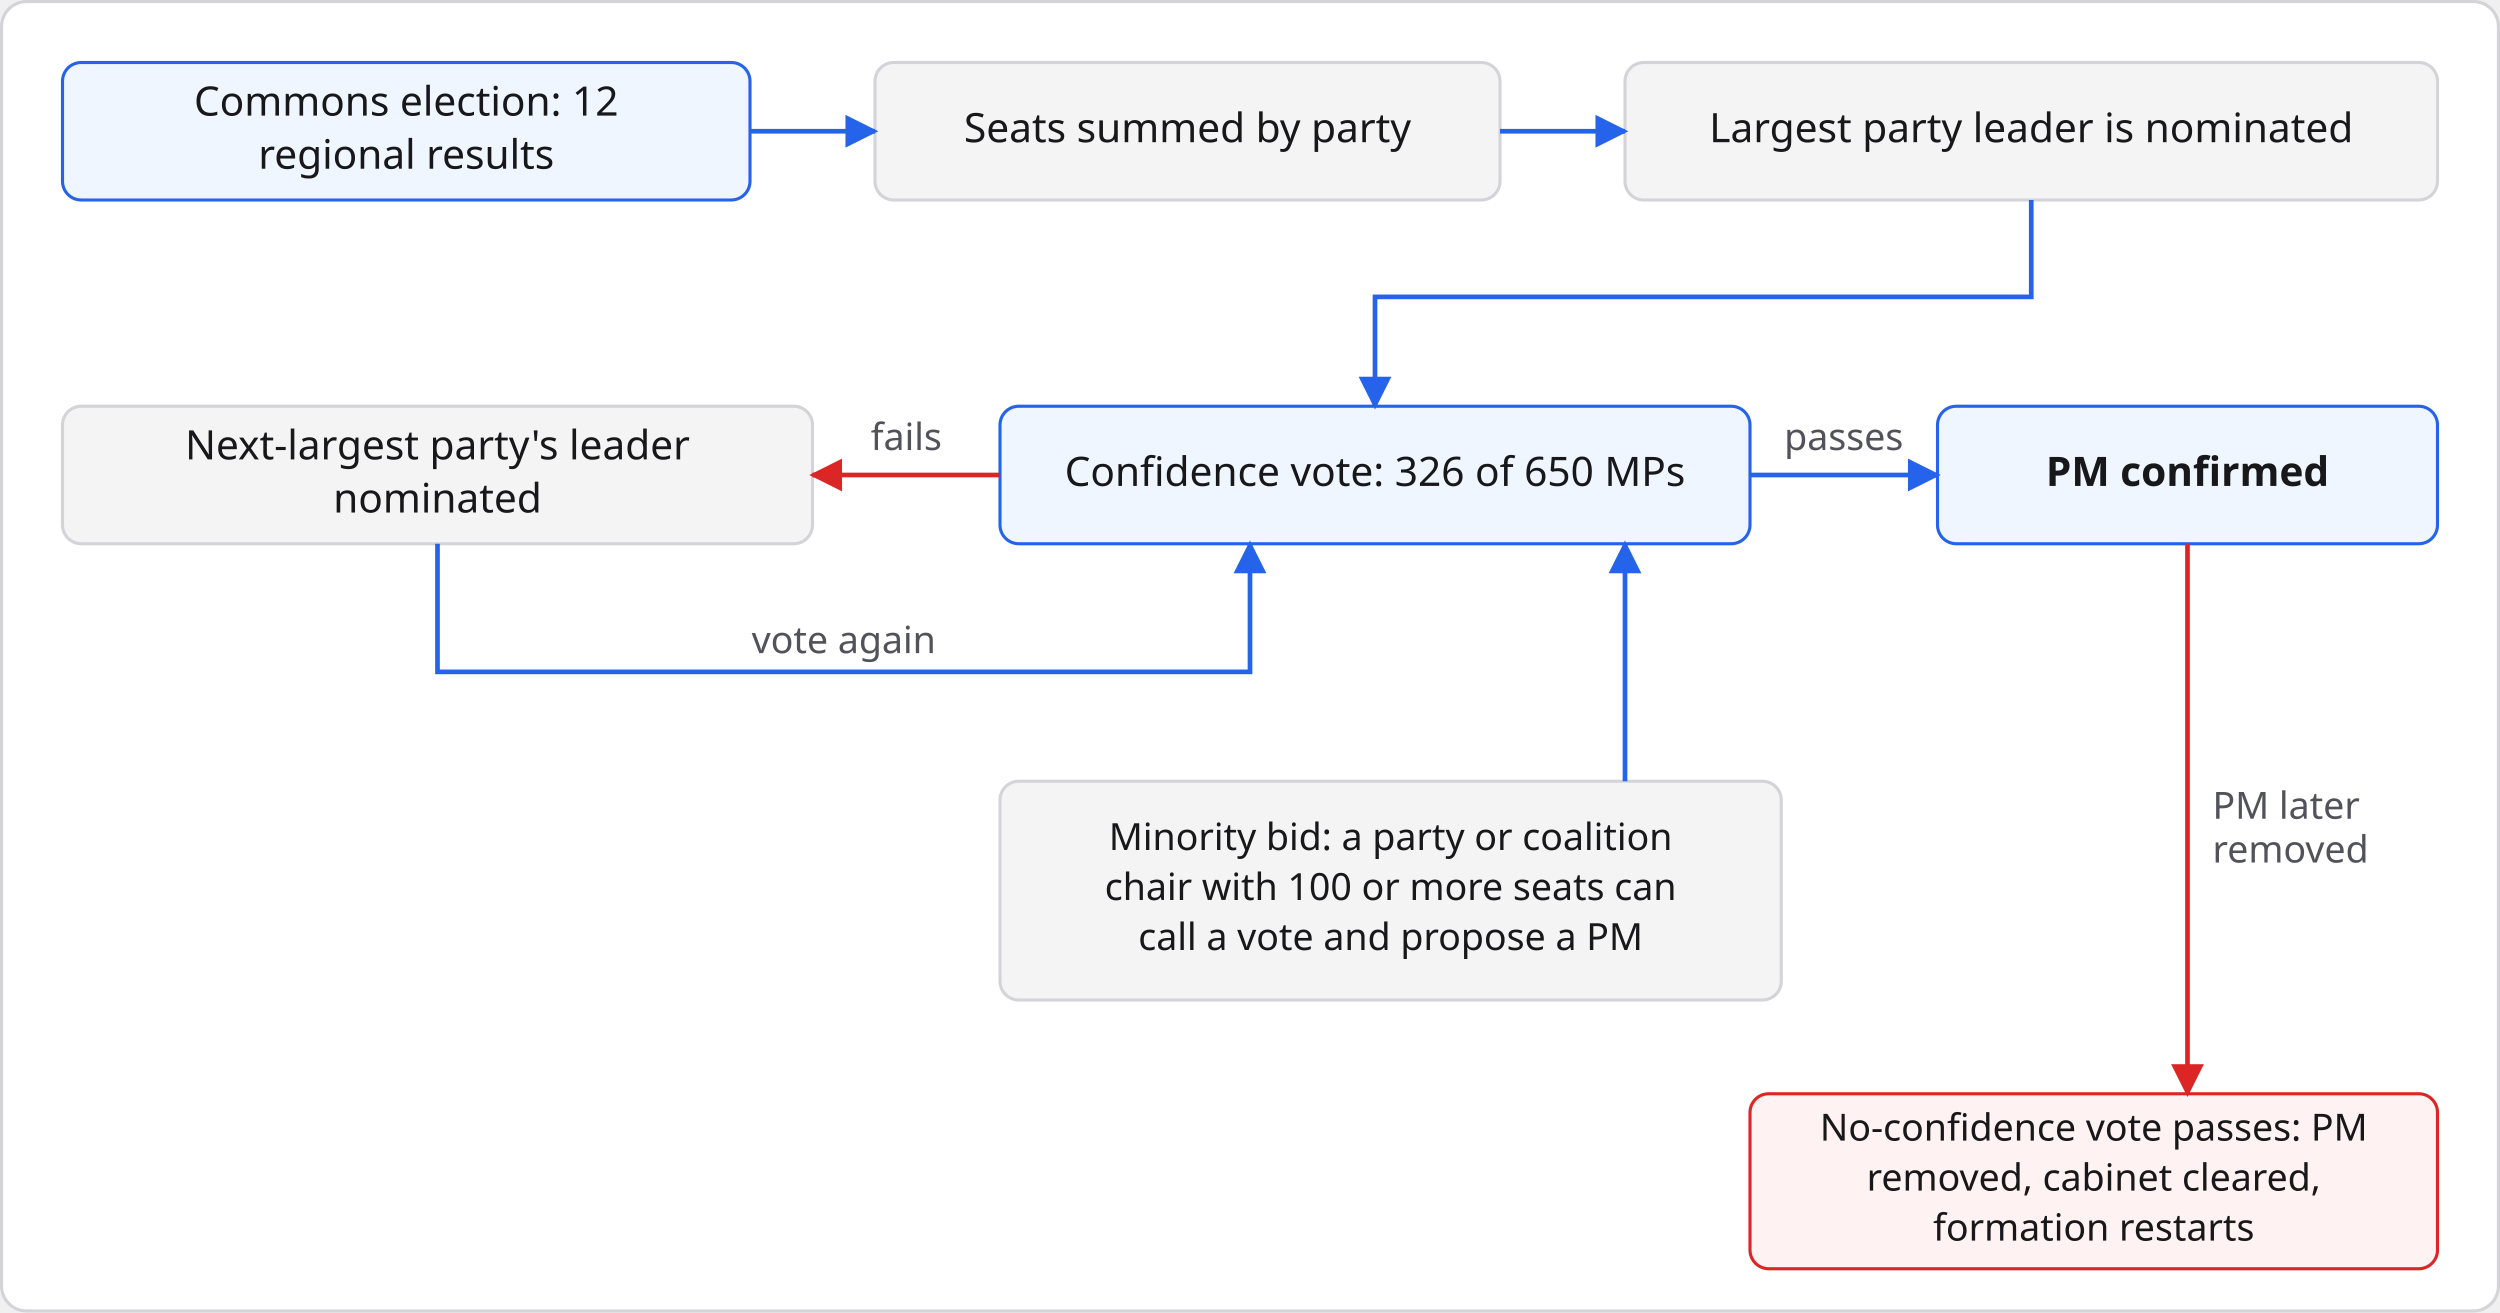
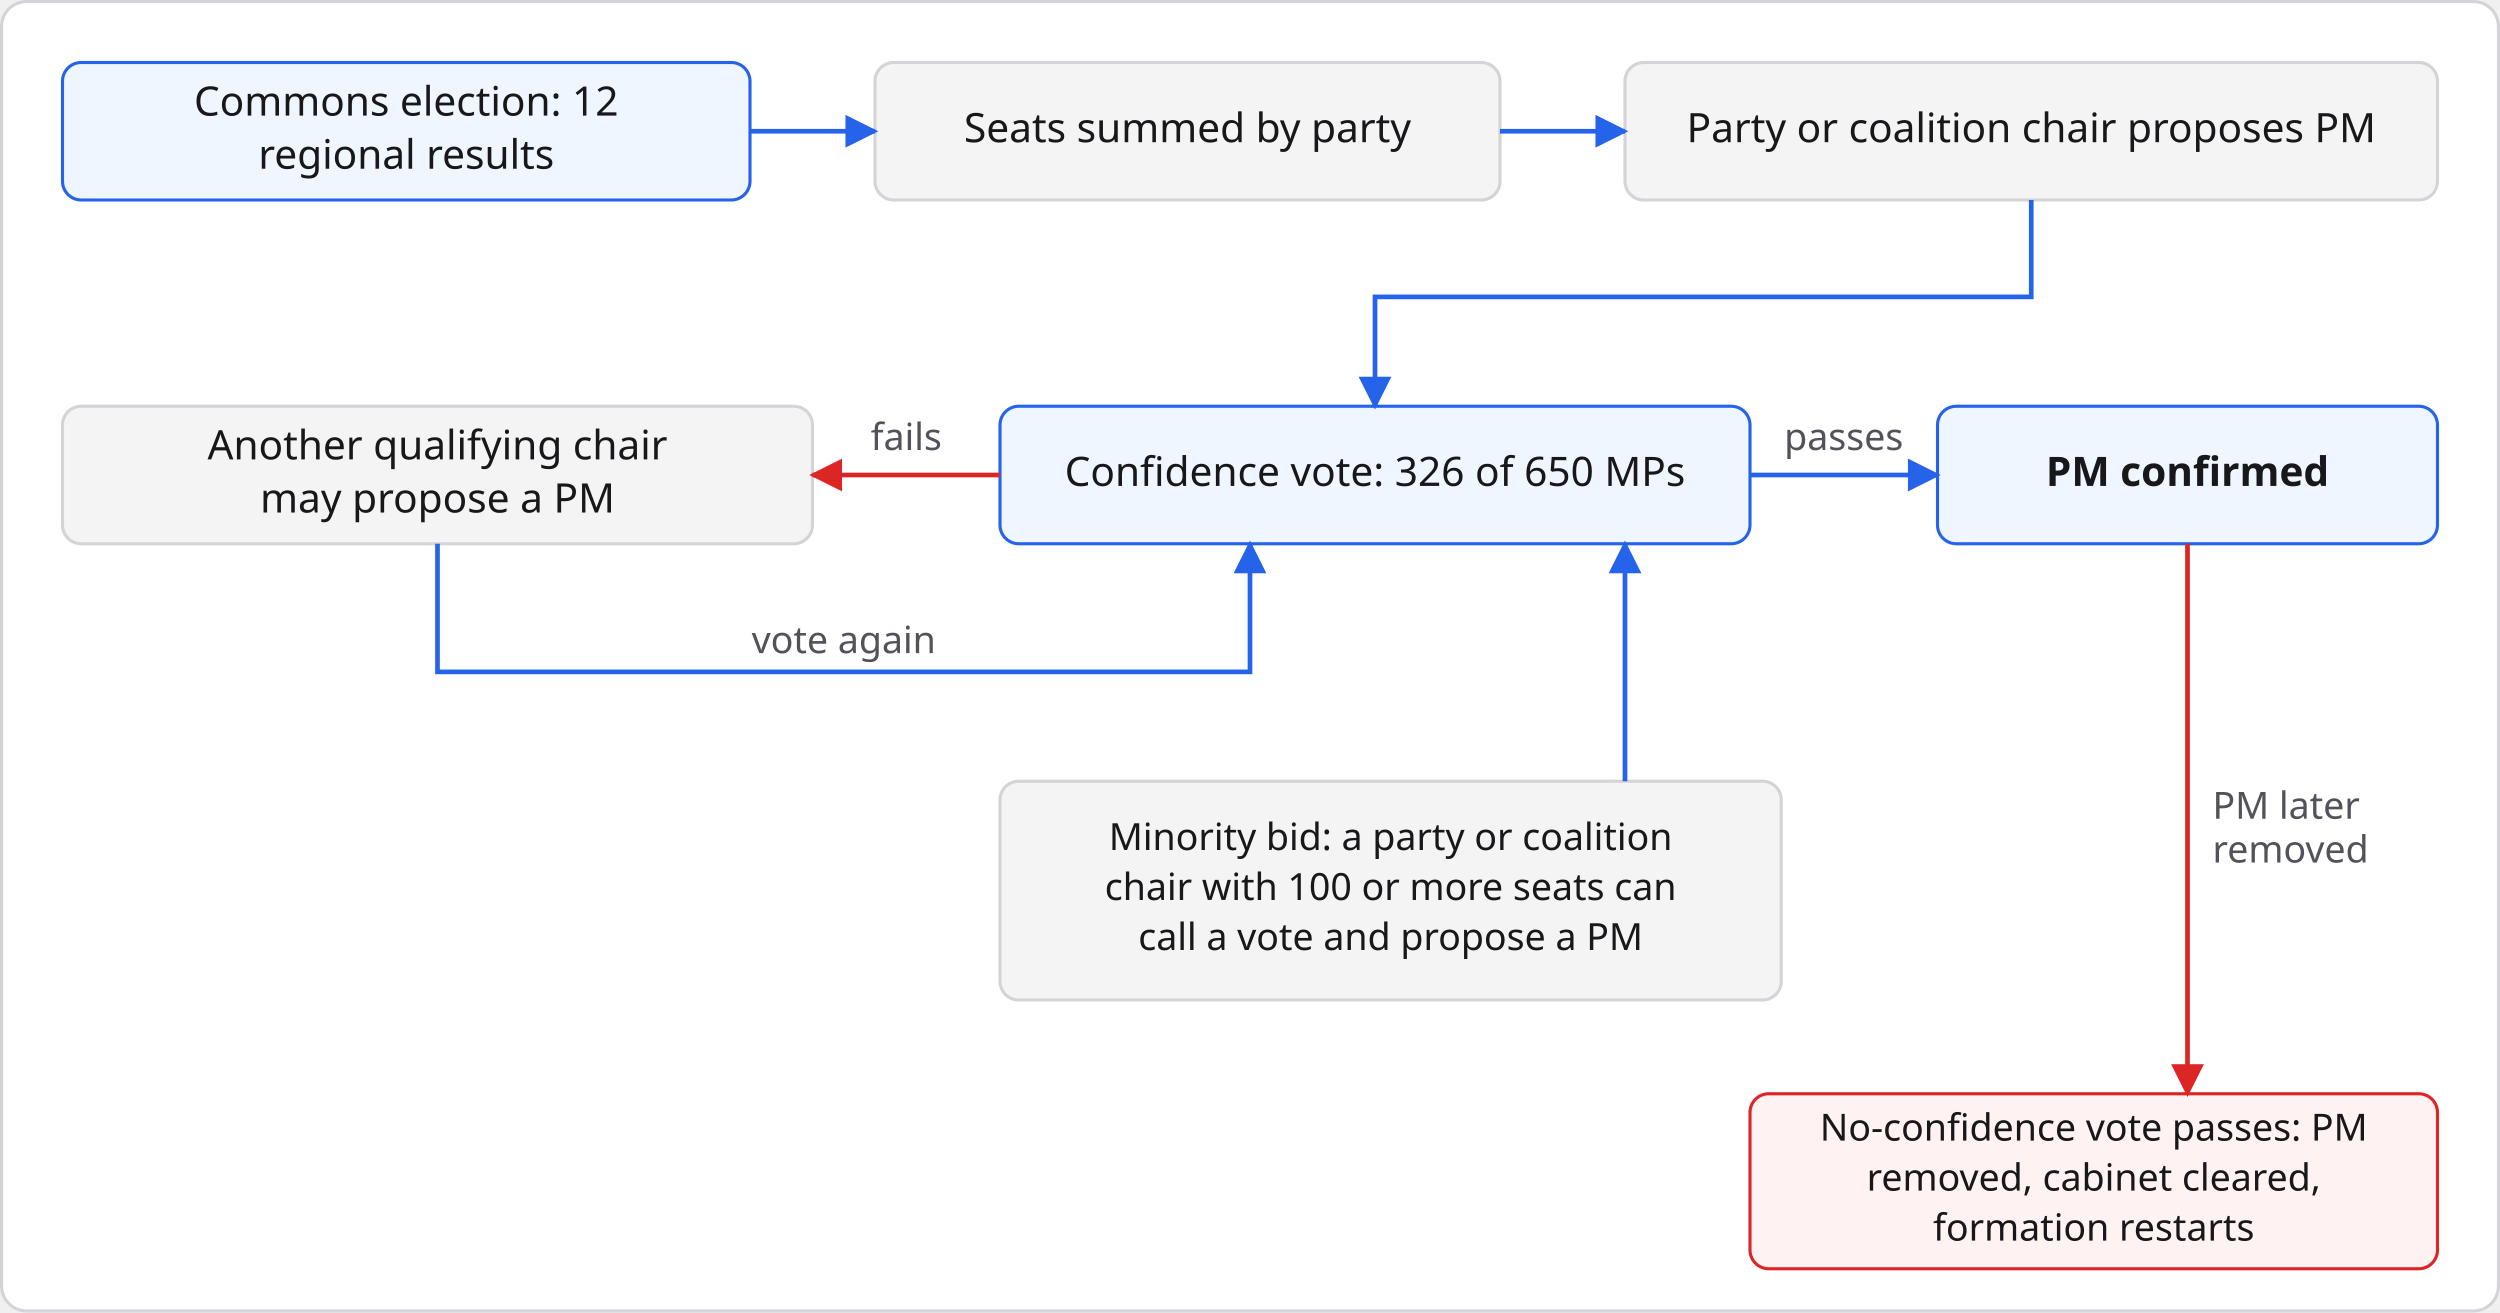
<svg xmlns="http://www.w3.org/2000/svg" width="800" height="420" viewBox="0 0 800 420" role="img" font-family="system-ui, sans-serif">
  <defs>
    <marker id="ma" viewBox="0 0 10 10" refX="9" refY="5" markerWidth="7" markerHeight="7" orient="auto-start-reverse">
      <path d="M0 0 L10 5 L0 10 z" fill="#2563eb" />
    </marker>
    <marker id="mw" viewBox="0 0 10 10" refX="9" refY="5" markerWidth="7" markerHeight="7" orient="auto-start-reverse">
      <path d="M0 0 L10 5 L0 10 z" fill="#dc2626" />
    </marker>
    <marker id="mg" viewBox="0 0 10 10" refX="9" refY="5" markerWidth="7" markerHeight="7" orient="auto-start-reverse">
      <path d="M0 0 L10 5 L0 10 z" fill="#52525b" />
    </marker>
  </defs>
  <rect x="0.5" y="0.5" width="799" height="419" rx="8" fill="#ffffff" stroke="#d4d4d8" />
  <rect x="20" y="20" width="220" height="44" rx="6" fill="#eff6ff" stroke="#2563eb" />
  <text x="130.0" y="37.0" font-size="13" text-anchor="middle" fill="#18181b">Commons election: 12</text>
  <text x="130.0" y="54.0" font-size="13" text-anchor="middle" fill="#18181b">regional results</text>
  <rect x="280" y="20" width="200" height="44" rx="6" fill="#f4f4f5" stroke="#d4d4d8" />
  <text x="380.0" y="45.5" font-size="13" text-anchor="middle" fill="#18181b">Seats summed by party</text>
  <rect x="520" y="20" width="260" height="44" rx="6" fill="#f4f4f5" stroke="#d4d4d8" />
-   <text x="650.0" y="45.5" font-size="13" text-anchor="middle" fill="#18181b">Largest party leader is nominated</text>
+   <text x="650.0" y="45.5" font-size="13" text-anchor="middle" fill="#18181b">Party or coalition chair proposes PM</text>
  <path d="M240 42 L280 42" fill="none" stroke="#2563eb" stroke-width="1.5" marker-end="url(#ma)" />
  <path d="M480 42 L520 42" fill="none" stroke="#2563eb" stroke-width="1.5" marker-end="url(#ma)" />
  <rect x="320" y="130" width="240" height="44" rx="6" fill="#eff6ff" stroke="#2563eb" />
  <text x="440.0" y="155.5" font-size="13" text-anchor="middle" fill="#18181b">Confidence vote: 326 of 650 MPs</text>
  <path d="M650 64 L650 95 L440 95 L440 130" fill="none" stroke="#2563eb" stroke-width="1.5" marker-end="url(#ma)" />
  <rect x="620" y="130" width="160" height="44" rx="6" fill="#eff6ff" stroke="#2563eb" />
  <text x="700.0" y="155.5" font-size="13" text-anchor="middle" fill="#18181b" font-weight="700">PM confirmed</text>
  <path d="M560 152 L620 152" fill="none" stroke="#2563eb" stroke-width="1.5" marker-end="url(#ma)" />
  <text x="590" y="144" font-size="12" text-anchor="middle" fill="#52525b">passes</text>
  <rect x="20" y="130" width="240" height="44" rx="6" fill="#f4f4f5" stroke="#d4d4d8" />
-   <text x="140.0" y="147.0" font-size="13" text-anchor="middle" fill="#18181b">Next-largest party's leader</text>
-   <text x="140.0" y="164.0" font-size="13" text-anchor="middle" fill="#18181b">nominated</text>
+   <text x="140.0" y="147.0" font-size="13" text-anchor="middle" fill="#18181b">Another qualifying chair</text>
+   <text x="140.0" y="164.0" font-size="13" text-anchor="middle" fill="#18181b">may propose a PM</text>
  <path d="M320 152 L260 152" fill="none" stroke="#dc2626" stroke-width="1.5" marker-end="url(#mw)" />
  <text x="290" y="144" font-size="12" text-anchor="middle" fill="#52525b">fails</text>
  <path d="M140 174 L140 215 L400 215 L400 174" fill="none" stroke="#2563eb" stroke-width="1.5" marker-end="url(#ma)" />
  <text x="270" y="209" font-size="12" text-anchor="middle" fill="#52525b">vote again</text>
  <rect x="320" y="250" width="250" height="70" rx="6" fill="#f4f4f5" stroke="#d4d4d8" />
  <text x="445.0" y="272.0" font-size="12" text-anchor="middle" fill="#18181b">Minority bid: a party or coalition</text>
  <text x="445.0" y="288.0" font-size="12" text-anchor="middle" fill="#18181b">chair with 100 or more seats can</text>
  <text x="445.0" y="304.0" font-size="12" text-anchor="middle" fill="#18181b">call a vote and propose a PM</text>
  <path d="M520 250 L520 174" fill="none" stroke="#2563eb" stroke-width="1.5" marker-end="url(#ma)" />
  <rect x="560" y="350" width="220" height="56" rx="6" fill="#fef2f2" stroke="#dc2626" />
  <text x="670.0" y="365.0" font-size="12" text-anchor="middle" fill="#18181b">No-confidence vote passes: PM</text>
  <text x="670.0" y="381.0" font-size="12" text-anchor="middle" fill="#18181b">removed, cabinet cleared,</text>
  <text x="670.0" y="397.0" font-size="12" text-anchor="middle" fill="#18181b">formation restarts</text>
  <path d="M700 174 L700 350" fill="none" stroke="#dc2626" stroke-width="1.5" marker-end="url(#mw)" />
  <text x="708" y="262" font-size="12" text-anchor="start" fill="#52525b">PM later</text>
  <text x="708" y="276" font-size="12" text-anchor="start" fill="#52525b">removed</text>
</svg>
